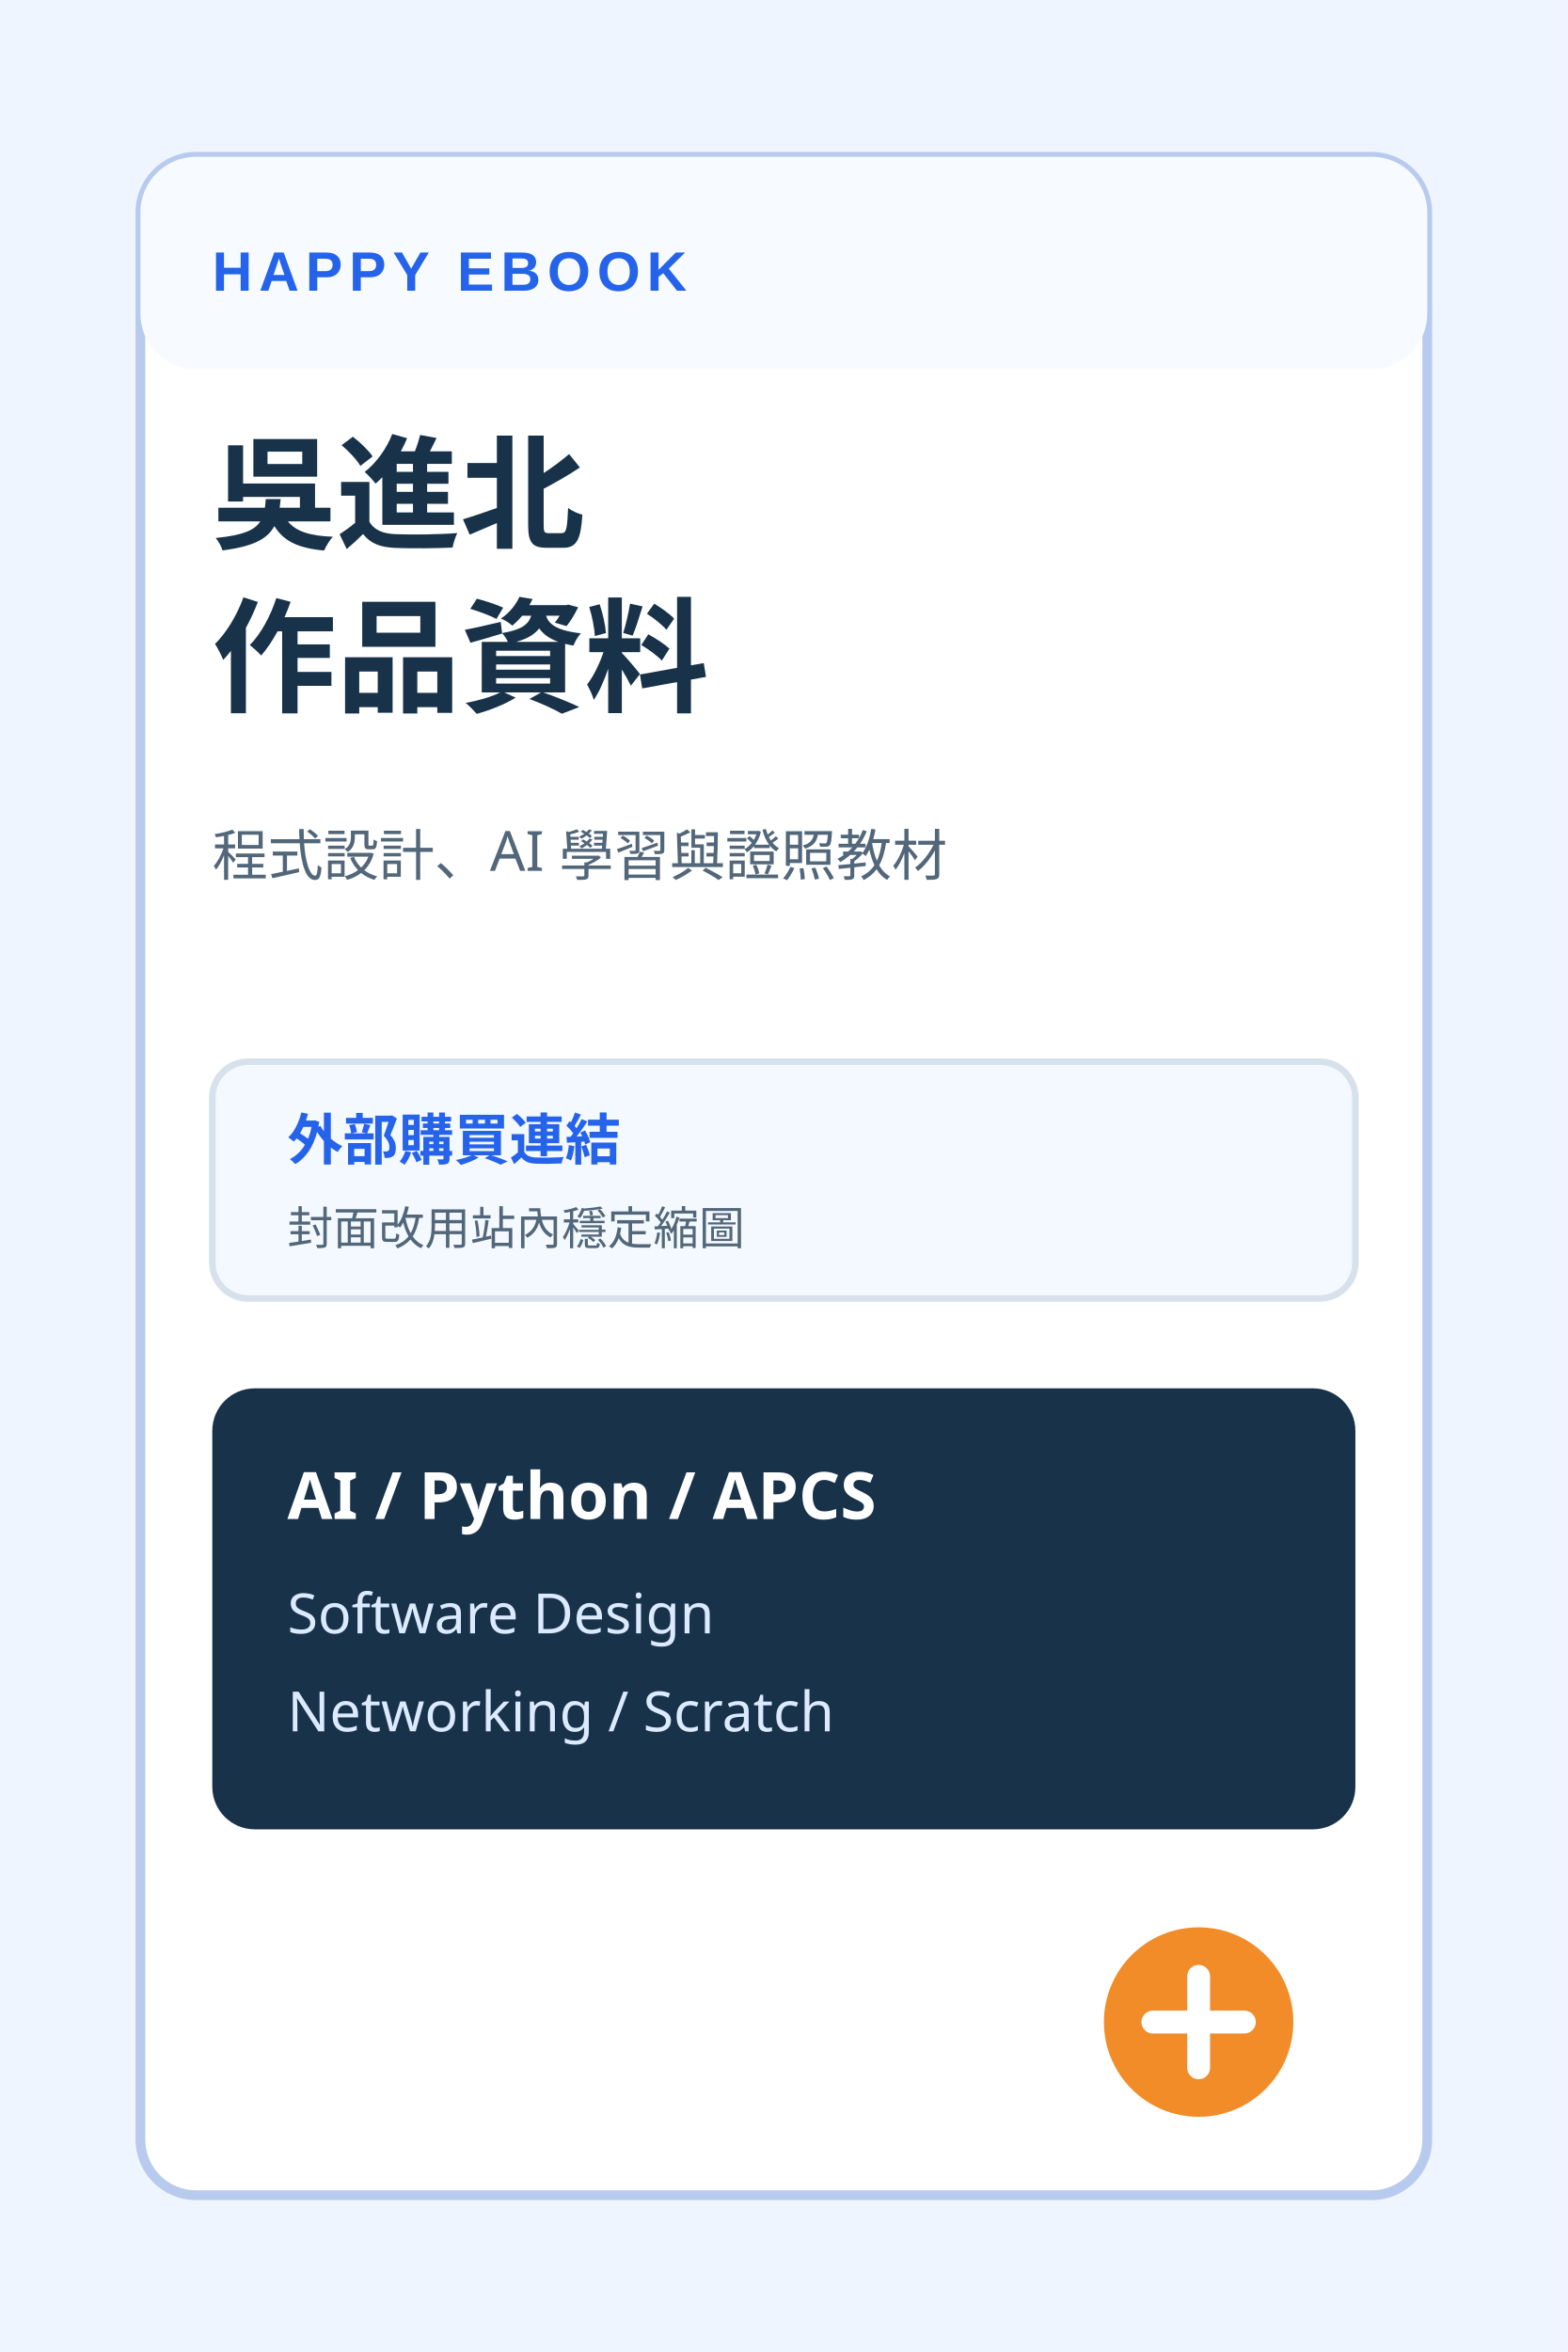
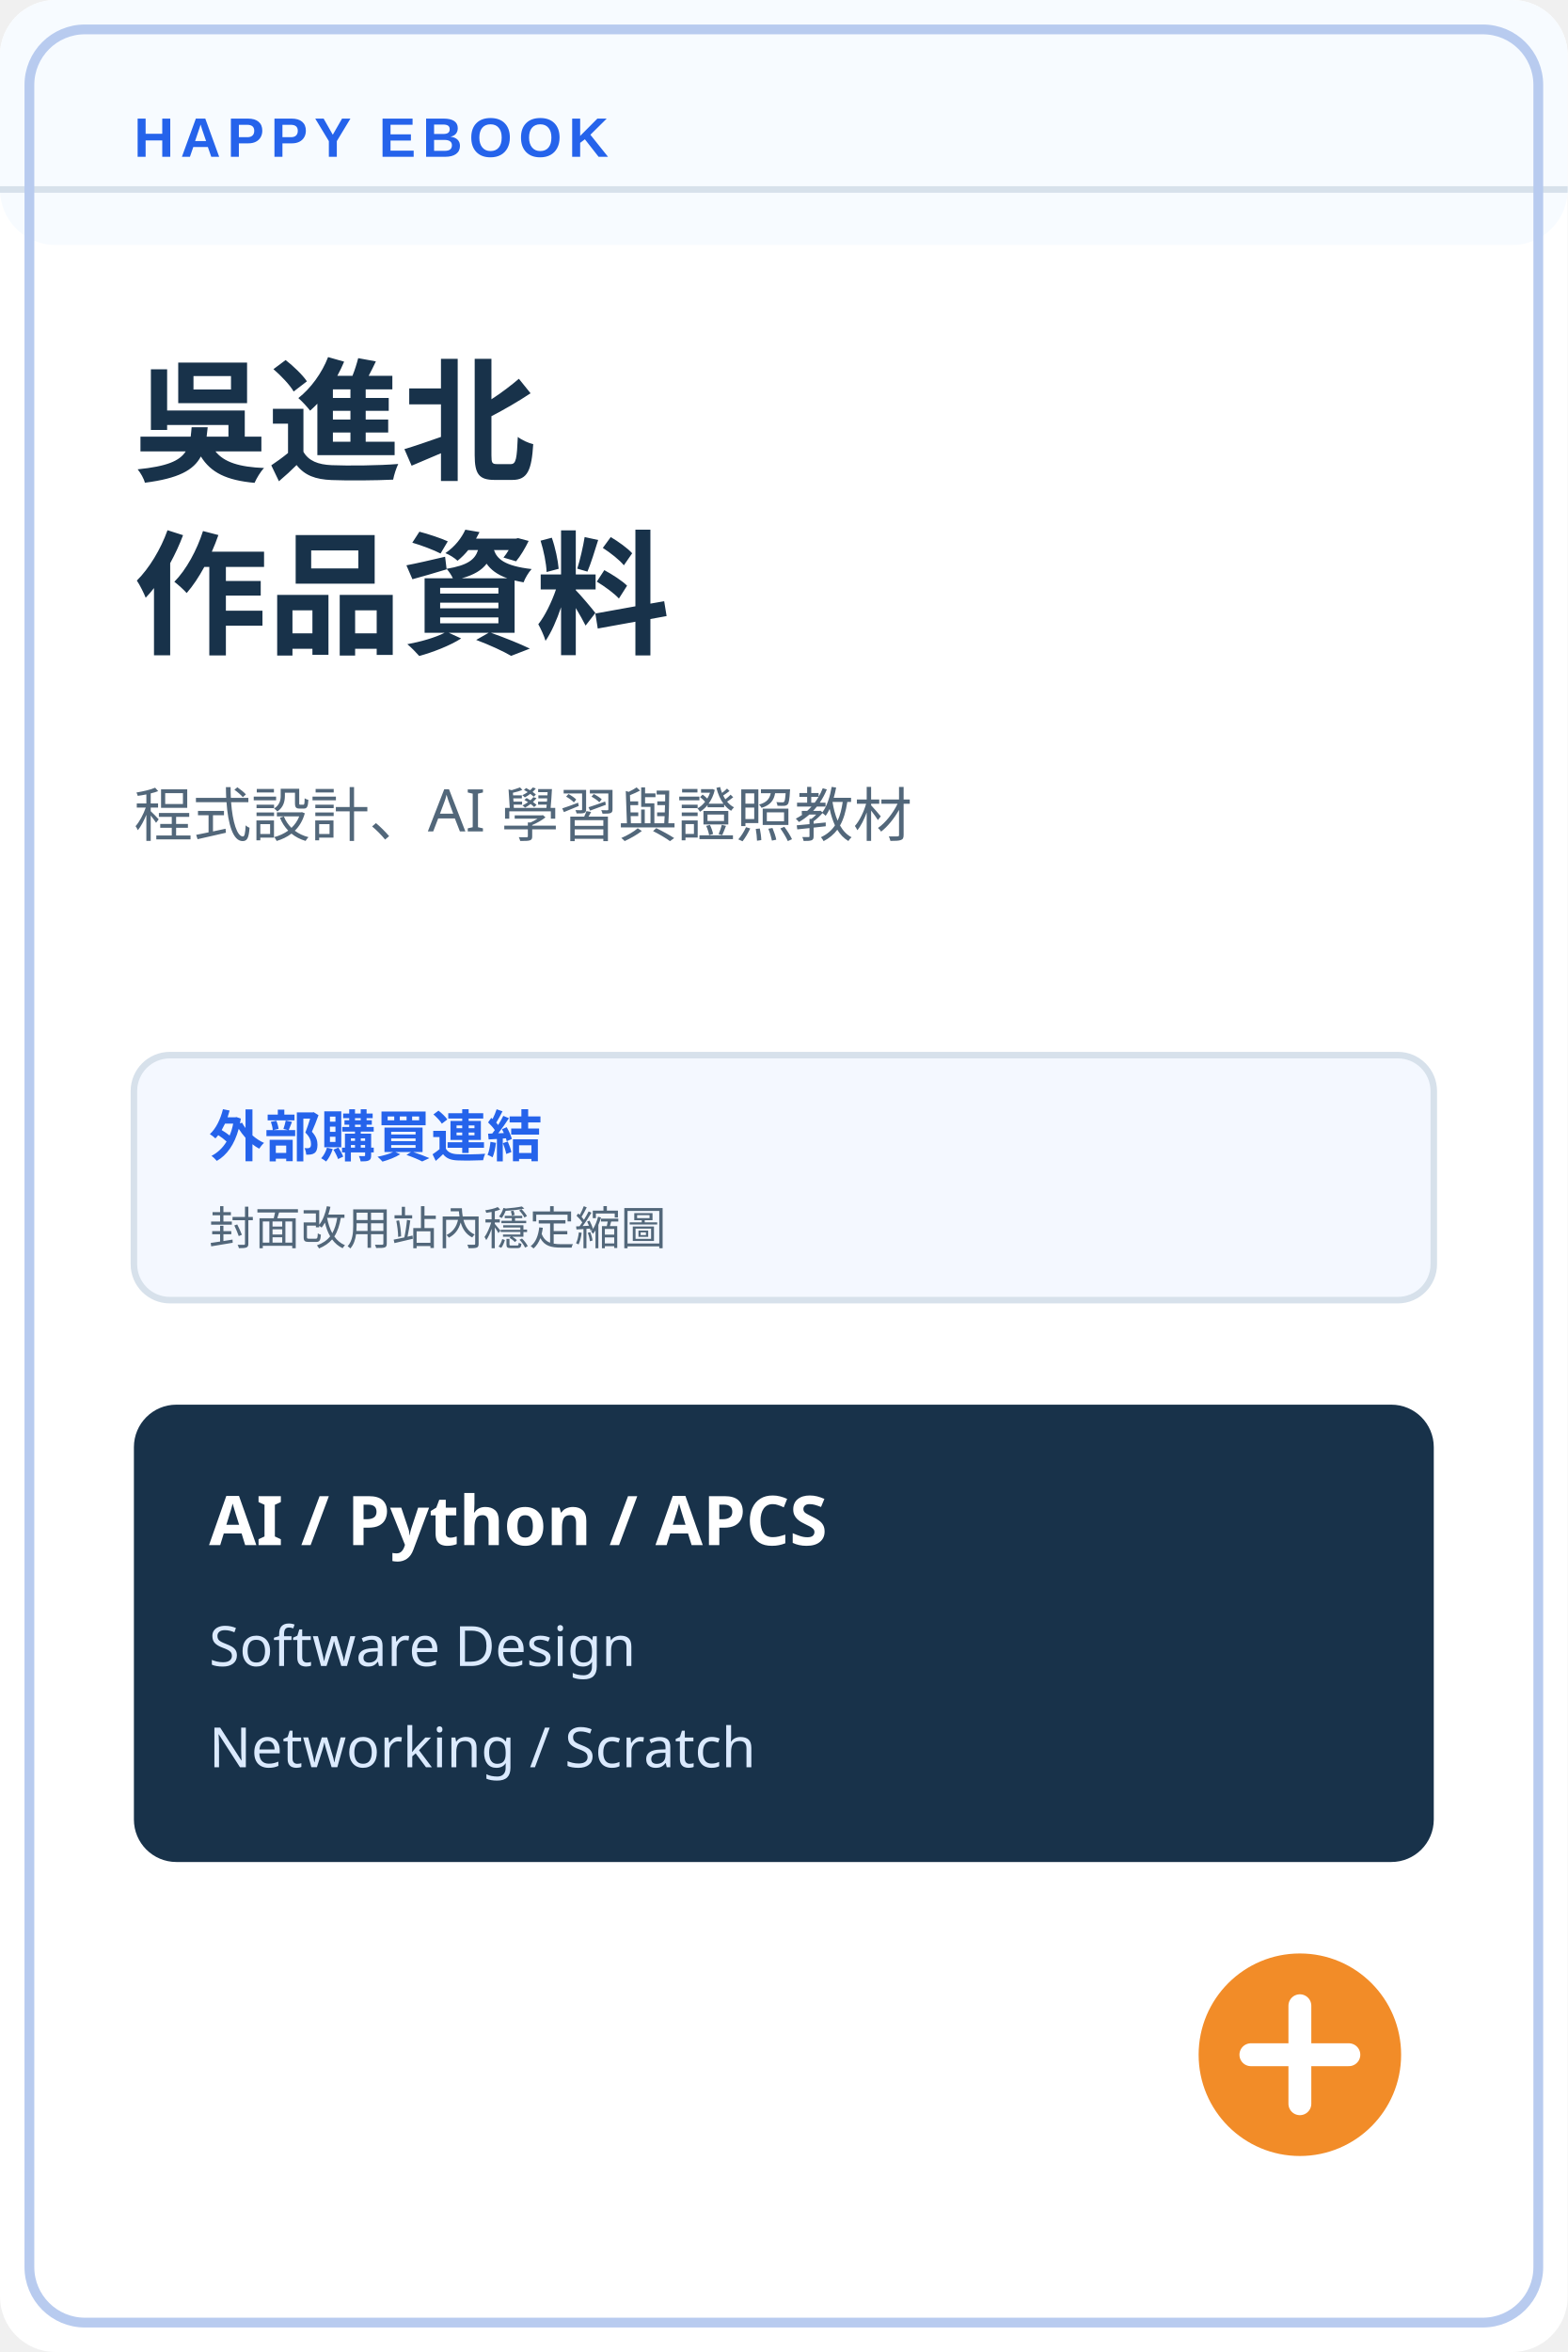
<svg xmlns="http://www.w3.org/2000/svg" width="960" height="1440" viewBox="0 0 960 1440" role="img" aria-labelledby="title desc">
-   <rect width="960" height="1440" fill="#eef5ff" />
-   <rect x="86" y="96" width="788" height="1248" rx="34" fill="#ffffff" stroke="#b8cbef" stroke-width="6" />
-   <rect x="86" y="96" width="788" height="130" rx="34" fill="#f7fbff" />
-   <text x="130" y="178" fill="#2563eb" font-family="'Segoe UI', Arial, sans-serif" font-size="34" font-weight="800" letter-spacing="4">HAPPY EBOOK</text>
-   <text x="130" y="330" fill="#18324a" font-family="'Noto Sans TC', 'Microsoft JhengHei', sans-serif" font-size="76" font-weight="900">吳進北</text>
-   <text x="130" y="430" fill="#18324a" font-family="'Noto Sans TC', 'Microsoft JhengHei', sans-serif" font-size="76" font-weight="900">作品資料</text>
-   <text x="130" y="536" fill="#52677a" font-family="'Noto Sans TC', 'Microsoft JhengHei', sans-serif" font-size="34">程式設計、AI 學習與證照教材</text>
-   <rect x="130" y="650" width="700" height="145" rx="22" fill="#f4f8ff" stroke="#d7e1eb" stroke-width="4" />
-   <text x="176" y="710" fill="#2563eb" font-family="'Noto Sans TC', 'Microsoft JhengHei', sans-serif" font-size="34" font-weight="800">外部購買連結</text>
-   <text x="176" y="762" fill="#52677a" font-family="'Noto Sans TC', 'Microsoft JhengHei', sans-serif" font-size="28">封面改用站內穩定縮圖</text>
-   <rect x="130" y="850" width="700" height="270" rx="26" fill="#18324a" />
-   <text x="176" y="930" fill="#ffffff" font-family="'Noto Sans TC', 'Microsoft JhengHei', sans-serif" font-size="40" font-weight="800">AI / Python / APCS</text>
-   <text x="176" y="1000" fill="#dbeafe" font-family="'Noto Sans TC', 'Microsoft JhengHei', sans-serif" font-size="34">Software Design</text>
-   <text x="176" y="1060" fill="#dbeafe" font-family="'Noto Sans TC', 'Microsoft JhengHei', sans-serif" font-size="34">Networking / Scratch</text>
-   <circle cx="734" cy="1238" r="58" fill="#f28c28" />
-   <path d="M706 1238h56M734 1210v56" stroke="#fff" stroke-width="14" stroke-linecap="round" />
+   <rect width="960" height="1440" rx="34" fill="#ffffff" />
+   <rect width="960" height="150" rx="34" fill="#f7fbff" />
+   <path d="M0 116h960" stroke="#d7e1eb" stroke-width="4" />
+   <rect x="18" y="18" width="924" height="1404" rx="34" fill="none" stroke="#b8cbef" stroke-width="6" />
+   <text x="82" y="96" fill="#2563eb" font-family="'Segoe UI', Arial, sans-serif" font-size="34" font-weight="800" letter-spacing="4">HAPPY EBOOK</text>
+   <text x="82" y="288" fill="#18324a" font-family="'Noto Sans TC', 'Microsoft JhengHei', sans-serif" font-size="82" font-weight="900">吳進北</text>
+   <text x="82" y="394" fill="#18324a" font-family="'Noto Sans TC', 'Microsoft JhengHei', sans-serif" font-size="82" font-weight="900">作品資料</text>
+   <text x="82" y="512" fill="#52677a" font-family="'Noto Sans TC', 'Microsoft JhengHei', sans-serif" font-size="36">程式設計、AI 學習與證照教材</text>
+   <rect x="82" y="646" width="796" height="150" rx="22" fill="#f4f8ff" stroke="#d7e1eb" stroke-width="4" />
+   <text x="128" y="708" fill="#2563eb" font-family="'Noto Sans TC', 'Microsoft JhengHei', sans-serif" font-size="34" font-weight="800">外部購買連結</text>
+   <text x="128" y="762" fill="#52677a" font-family="'Noto Sans TC', 'Microsoft JhengHei', sans-serif" font-size="28">封面改用站內穩定縮圖</text>
+   <rect x="82" y="860" width="796" height="280" rx="26" fill="#18324a" />
+   <text x="128" y="946" fill="#ffffff" font-family="'Noto Sans TC', 'Microsoft JhengHei', sans-serif" font-size="42" font-weight="800">AI / Python / APCS</text>
+   <text x="128" y="1020" fill="#dbeafe" font-family="'Noto Sans TC', 'Microsoft JhengHei', sans-serif" font-size="34">Software Design</text>
+   <text x="128" y="1082" fill="#dbeafe" font-family="'Noto Sans TC', 'Microsoft JhengHei', sans-serif" font-size="34">Networking / Scratch</text>
+   <circle cx="796" cy="1258" r="62" fill="#f28c28" />
+   <path d="M766 1258h60M796 1228v60" stroke="#fff" stroke-width="14" stroke-linecap="round" />
</svg>
